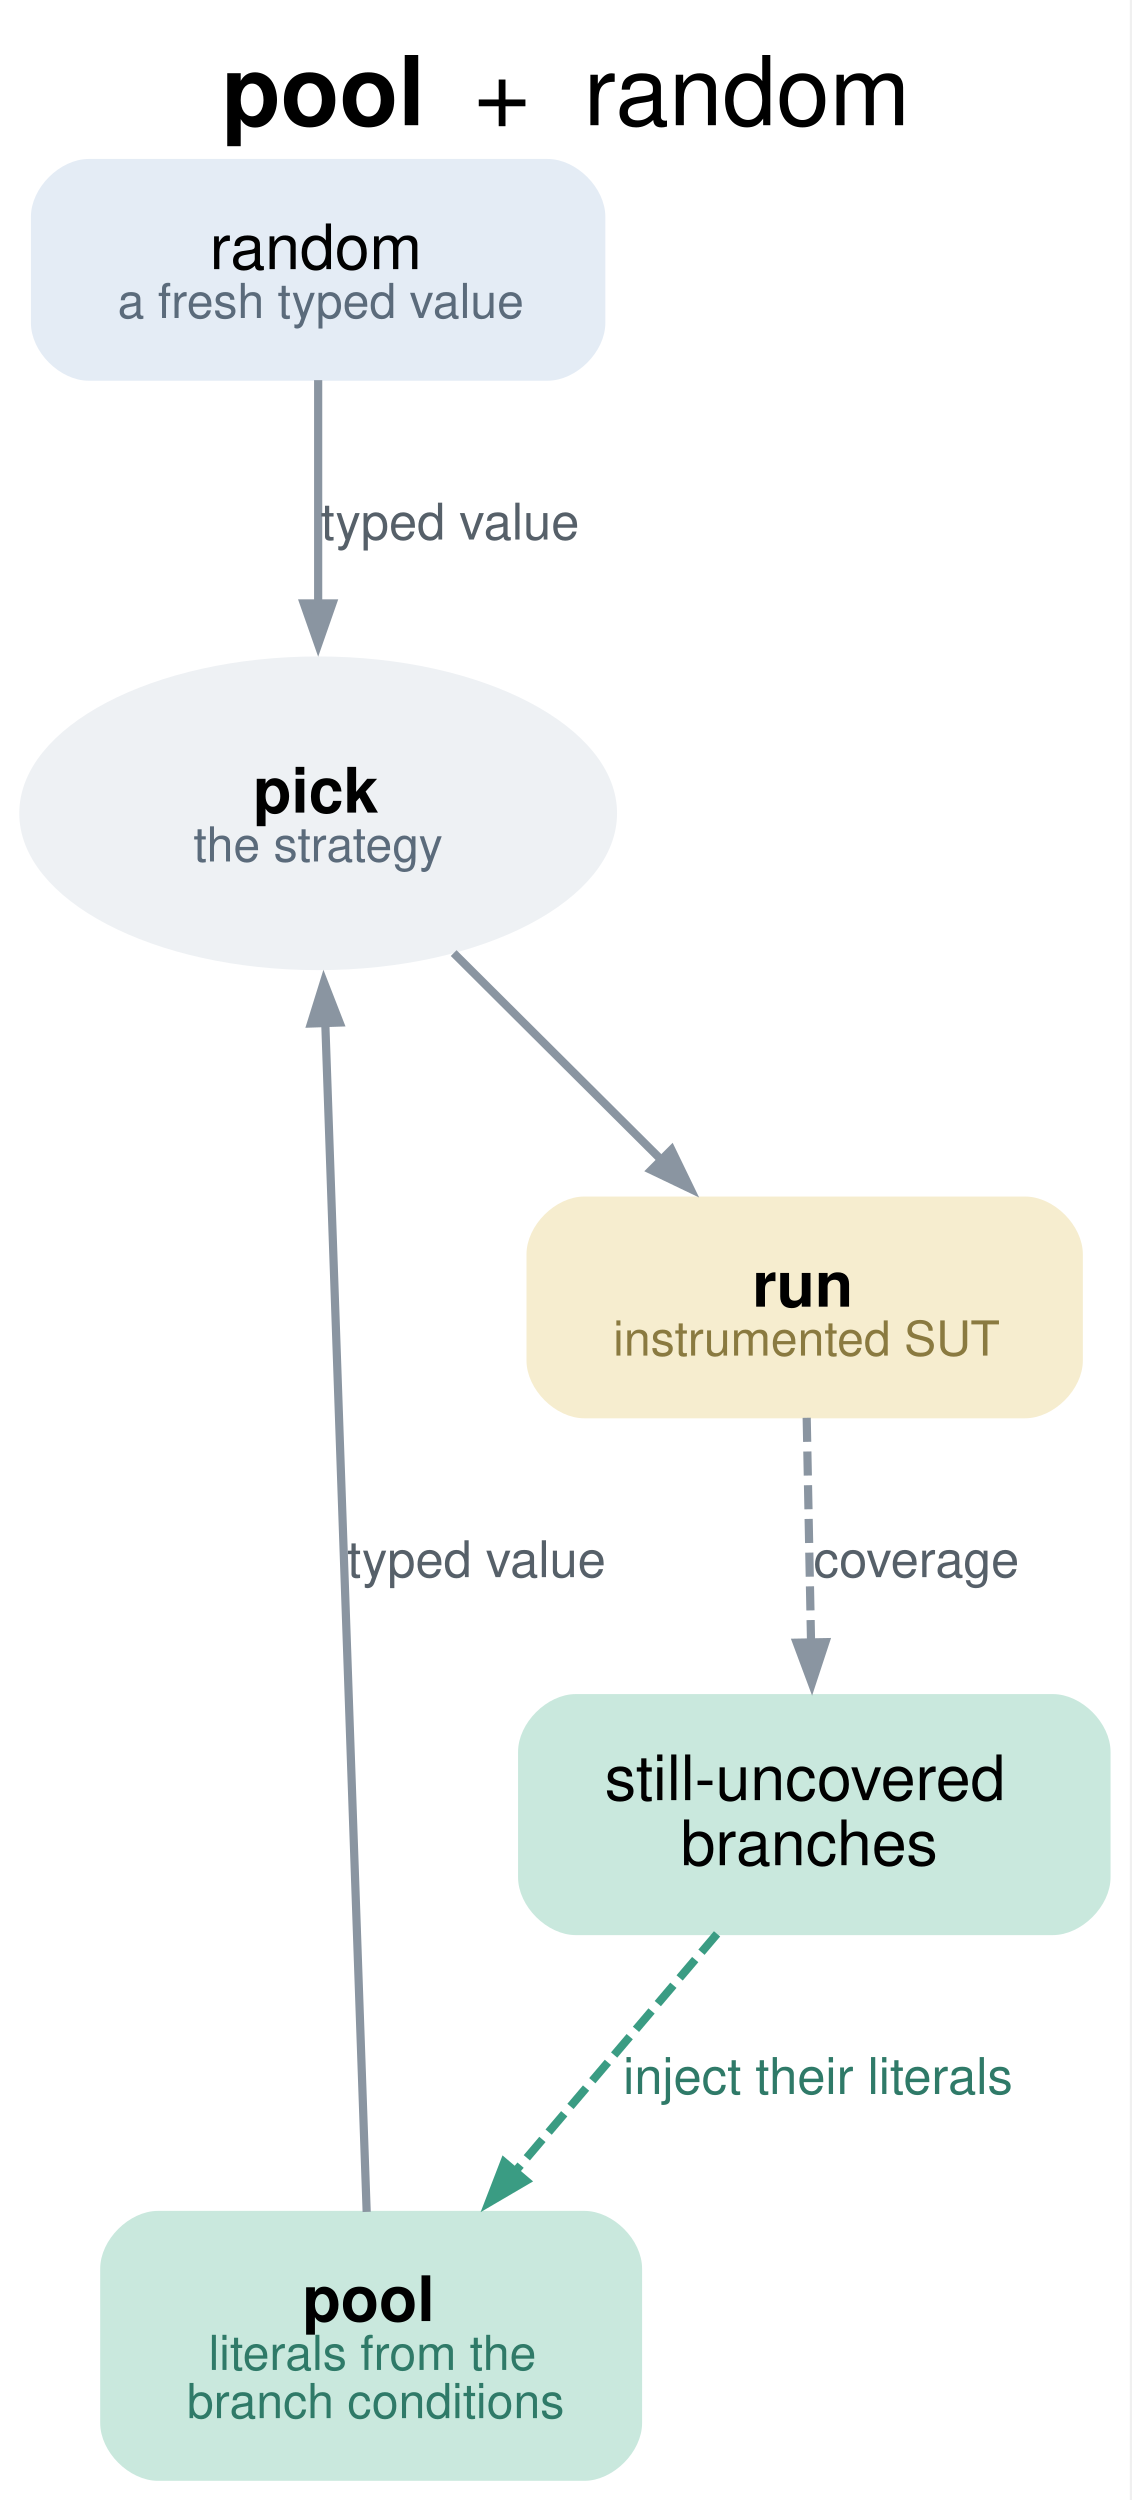
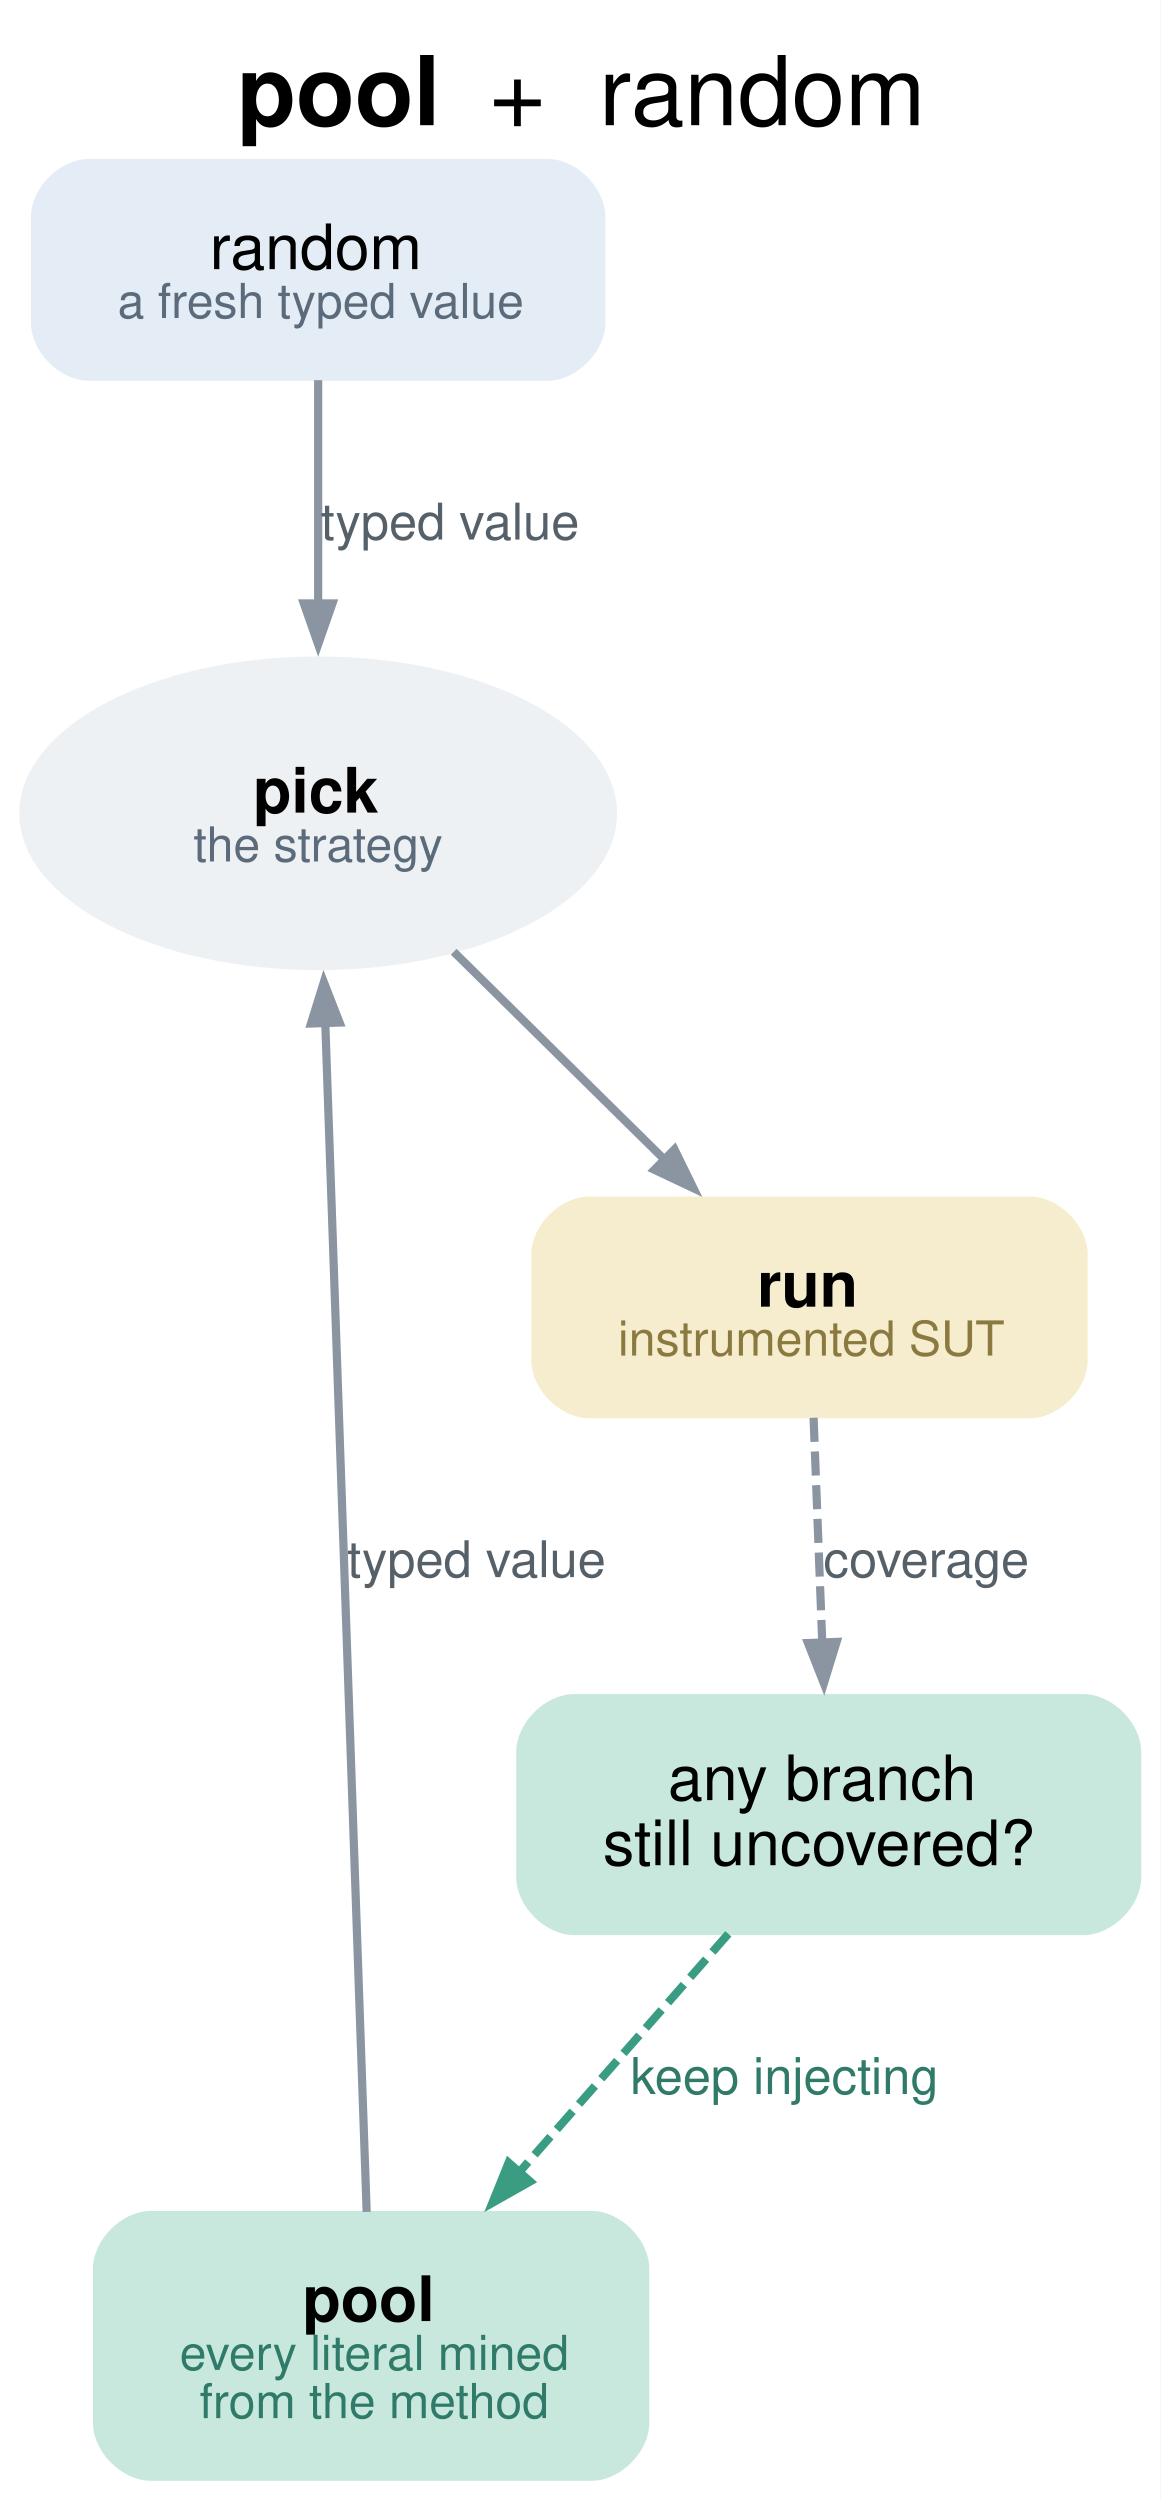
- <svg xmlns="http://www.w3.org/2000/svg" width="235pt" height="519pt" viewBox="0.00 0.00 235.00 519.00">
+ <svg xmlns="http://www.w3.org/2000/svg" width="241pt" height="519pt" viewBox="0.00 0.00 241.00 519.00">
  <g id="graph0" class="graph" transform="scale(1 1) rotate(0) translate(4 515.02)">
-     <polygon fill="white" stroke="none" points="-4,4 -4,-515.02 230.55,-515.02 230.55,4 -4,4" />
-     <text xml:space="preserve" text-anchor="start" x="42.02" y="-489.02" font-family="Helvetica,sans-Serif" font-weight="bold" font-size="20.00">pool</text>
-     <text xml:space="preserve" text-anchor="start" x="83.27" y="-489.02" font-family="Helvetica,sans-Serif" font-size="20.00">  +  random</text>
+     <polygon fill="white" stroke="none" points="-4,4 -4,-515.02 236.92,-515.02 236.92,4 -4,4" />
+     <text xml:space="preserve" text-anchor="start" x="45.21" y="-489.02" font-family="Helvetica,sans-Serif" font-weight="bold" font-size="20.00">pool</text>
+     <text xml:space="preserve" text-anchor="start" x="86.46" y="-489.02" font-family="Helvetica,sans-Serif" font-size="20.00">  +  random</text>
    <g id="node1" class="node">
      <path fill="#e4ecf5" stroke="black" stroke-width="0" d="M109.67,-482.02C109.67,-482.02 14.42,-482.02 14.42,-482.02 8.42,-482.02 2.42,-476.02 2.42,-470.02 2.42,-470.02 2.42,-447.98 2.42,-447.98 2.42,-441.98 8.42,-435.98 14.42,-435.98 14.42,-435.98 109.67,-435.98 109.67,-435.98 115.67,-435.98 121.67,-441.98 121.67,-447.98 121.67,-447.98 121.67,-470.02 121.67,-470.02 121.67,-476.02 115.67,-482.02 109.67,-482.02" />
      <text xml:space="preserve" text-anchor="start" x="39.55" y="-459.15" font-family="Helvetica,sans-Serif" font-size="13.00">random</text>
      <text xml:space="preserve" text-anchor="start" x="20.42" y="-449" font-family="Helvetica,sans-Serif" font-size="10.00" fill="#5b6b7b">a fresh typed value</text>
    </g>
    <g id="node4" class="node">
      <ellipse fill="#eef1f4" stroke="black" stroke-width="0" cx="62.05" cy="-346.18" rx="62.05" ry="32.56" />
      <text xml:space="preserve" text-anchor="start" x="48.55" y="-346.33" font-family="Helvetica,sans-Serif" font-weight="bold" font-size="13.00">pick</text>
      <text xml:space="preserve" text-anchor="start" x="36.17" y="-336.18" font-family="Helvetica,sans-Serif" font-size="10.00" fill="#5b6b7b">the strategy</text>
    </g>
    <g id="edge1" class="edge">
      <path fill="none" stroke="#8a95a1" stroke-width="1.7" d="M62.05,-436.1C62.05,-422.78 62.05,-405.31 62.05,-389.39" />
      <polygon fill="#8a95a1" stroke="#8a95a1" stroke-width="1.7" points="65.02,-389.75 62.05,-381.25 59.07,-389.75 65.02,-389.75" />
      <text xml:space="preserve" text-anchor="middle" x="89.42" y="-403.01" font-family="Helvetica,sans-Serif" font-size="10.50" fill="#566069">typed value</text>
    </g>
    <g id="node2" class="node">
-       <path fill="#c9e8dd" stroke="black" stroke-width="0" d="M117.3,-56.04C117.3,-56.04 28.8,-56.04 28.8,-56.04 22.8,-56.04 16.8,-50.04 16.8,-44.04 16.8,-44.04 16.8,-12 16.8,-12 16.8,-6 22.8,0 28.8,0 28.8,0 117.3,0 117.3,0 123.3,0 129.3,-6 129.3,-12 129.3,-12 129.3,-44.04 129.3,-44.04 129.3,-50.04 123.3,-56.04 117.3,-56.04" />
+       <path fill="#c9e8dd" stroke="black" stroke-width="0" d="M118.8,-56.04C118.8,-56.04 27.3,-56.04 27.3,-56.04 21.3,-56.04 15.3,-50.04 15.3,-44.04 15.3,-44.04 15.3,-12 15.3,-12 15.3,-6 21.3,0 27.3,0 27.3,0 118.8,0 118.8,0 124.8,0 130.8,-6 130.8,-12 130.8,-12 130.8,-44.04 130.8,-44.04 130.8,-50.04 124.8,-56.04 118.8,-56.04" />
      <text xml:space="preserve" text-anchor="start" x="58.8" y="-33.17" font-family="Helvetica,sans-Serif" font-weight="bold" font-size="13.00">pool</text>
-       <text xml:space="preserve" text-anchor="start" x="39.3" y="-23.02" font-family="Helvetica,sans-Serif" font-size="10.00" fill="#2f7a68">literals from the</text>
-       <text xml:space="preserve" text-anchor="start" x="34.8" y="-13.02" font-family="Helvetica,sans-Serif" font-size="10.00" fill="#2f7a68">branch conditions</text>
+       <text xml:space="preserve" text-anchor="start" x="33.3" y="-23.02" font-family="Helvetica,sans-Serif" font-size="10.00" fill="#2f7a68">every literal mined</text>
+       <text xml:space="preserve" text-anchor="start" x="37.42" y="-13.02" font-family="Helvetica,sans-Serif" font-size="10.00" fill="#2f7a68">from the method</text>
    </g>
    <g id="edge2" class="edge">
      <path fill="none" stroke="#8a95a1" stroke-width="1.7" d="M72.12,-55.83C70.2,-110.82 65.82,-236.74 63.52,-302.86" />
      <polygon fill="#8a95a1" stroke="#8a95a1" stroke-width="1.7" points="60.56,-302.54 63.23,-311.13 66.5,-302.74 60.56,-302.54" />
      <text xml:space="preserve" text-anchor="middle" x="94.92" y="-187.6" font-family="Helvetica,sans-Serif" font-size="10.50" fill="#566069">typed value</text>
    </g>
    <g id="node3" class="node">
-       <path fill="#c9e8dd" stroke="black" stroke-width="0" d="M214.55,-163.33C214.55,-163.33 115.55,-163.33 115.55,-163.33 109.55,-163.33 103.55,-157.33 103.55,-151.33 103.55,-151.33 103.55,-125.29 103.55,-125.29 103.55,-119.29 109.55,-113.29 115.55,-113.29 115.55,-113.29 214.55,-113.29 214.55,-113.29 220.55,-113.29 226.55,-119.29 226.55,-125.29 226.55,-125.29 226.55,-151.33 226.55,-151.33 226.55,-157.33 220.55,-163.33 214.55,-163.33" />
-       <text xml:space="preserve" text-anchor="start" x="121.55" y="-141.31" font-family="Helvetica,sans-Serif" font-size="13.00">still-uncovered</text>
-       <text xml:space="preserve" text-anchor="start" x="137.3" y="-127.81" font-family="Helvetica,sans-Serif" font-size="13.00">branches</text>
+       <path fill="#c9e8dd" stroke="black" stroke-width="0" d="M220.92,-163.33C220.92,-163.33 115.17,-163.33 115.17,-163.33 109.17,-163.33 103.17,-157.33 103.17,-151.33 103.17,-151.33 103.17,-125.29 103.17,-125.29 103.17,-119.29 109.17,-113.29 115.17,-113.29 115.17,-113.29 220.92,-113.29 220.92,-113.29 226.92,-113.29 232.92,-119.29 232.92,-125.29 232.92,-125.29 232.92,-151.33 232.92,-151.33 232.92,-157.33 226.92,-163.33 220.92,-163.33" />
+       <text xml:space="preserve" text-anchor="start" x="134.67" y="-141.31" font-family="Helvetica,sans-Serif" font-size="13.00">any branch</text>
+       <text xml:space="preserve" text-anchor="start" x="121.17" y="-127.81" font-family="Helvetica,sans-Serif" font-size="13.00">still uncovered?</text>
    </g>
    <g id="edge5" class="edge">
-       <path fill="none" stroke="#3a9c83" stroke-width="1.7" stroke-dasharray="5,2" d="M144.86,-113.55C132.52,-99.02 116.51,-80.18 102.74,-63.97" />
-       <polygon fill="#3a9c83" stroke="#3a9c83" stroke-width="1.7" points="105.21,-62.29 97.44,-57.74 100.68,-66.14 105.21,-62.29" />
-       <text xml:space="preserve" text-anchor="middle" x="165.81" y="-80.31" font-family="Helvetica,sans-Serif" font-size="10.50" fill="#2f7a68">inject their literals</text>
+       <path fill="none" stroke="#3a9c83" stroke-width="1.7" stroke-dasharray="5,2" d="M147.2,-113.55C134.46,-99.02 117.93,-80.18 103.71,-63.97" />
+       <polygon fill="#3a9c83" stroke="#3a9c83" stroke-width="1.7" points="106.06,-62.14 98.22,-57.71 101.59,-66.06 106.06,-62.14" />
+       <text xml:space="preserve" text-anchor="middle" x="158.86" y="-80.31" font-family="Helvetica,sans-Serif" font-size="10.50" fill="#2f7a68">keep injecting</text>
    </g>
    <g id="node5" class="node">
-       <path fill="#f6edcf" stroke="black" stroke-width="0" d="M208.8,-266.62C208.8,-266.62 117.3,-266.62 117.3,-266.62 111.3,-266.62 105.3,-260.62 105.3,-254.62 105.3,-254.62 105.3,-232.58 105.3,-232.58 105.3,-226.58 111.3,-220.58 117.3,-220.58 117.3,-220.58 208.8,-220.58 208.8,-220.58 214.8,-220.58 220.8,-226.58 220.8,-232.58 220.8,-232.58 220.8,-254.62 220.8,-254.62 220.8,-260.62 214.8,-266.62 208.8,-266.62" />
-       <text xml:space="preserve" text-anchor="start" x="152.17" y="-243.75" font-family="Helvetica,sans-Serif" font-weight="bold" font-size="13.00">run</text>
-       <text xml:space="preserve" text-anchor="start" x="123.3" y="-233.6" font-family="Helvetica,sans-Serif" font-size="10.00" fill="#8a7a40">instrumented SUT</text>
+       <path fill="#f6edcf" stroke="black" stroke-width="0" d="M209.8,-266.62C209.8,-266.62 118.3,-266.62 118.3,-266.62 112.3,-266.62 106.3,-260.62 106.3,-254.62 106.3,-254.62 106.3,-232.58 106.3,-232.58 106.3,-226.58 112.3,-220.58 118.3,-220.58 118.3,-220.58 209.8,-220.58 209.8,-220.58 215.8,-220.58 221.8,-226.58 221.8,-232.58 221.8,-232.58 221.8,-254.62 221.8,-254.62 221.8,-260.62 215.8,-266.62 209.8,-266.62" />
+       <text xml:space="preserve" text-anchor="start" x="153.17" y="-243.75" font-family="Helvetica,sans-Serif" font-weight="bold" font-size="13.00">run</text>
+       <text xml:space="preserve" text-anchor="start" x="124.3" y="-233.6" font-family="Helvetica,sans-Serif" font-size="10.00" fill="#8a7a40">instrumented SUT</text>
    </g>
    <g id="edge3" class="edge">
-       <path fill="none" stroke="#8a95a1" stroke-width="1.7" d="M90.18,-317.16C103.65,-303.75 119.78,-287.69 133.43,-274.09" />
-       <polygon fill="#8a95a1" stroke="#8a95a1" stroke-width="1.7" points="135.4,-276.33 139.32,-268.23 131.2,-272.12 135.4,-276.33" />
+       <path fill="none" stroke="#8a95a1" stroke-width="1.7" d="M90.19,-317.43C103.8,-304.01 120.14,-287.9 133.99,-274.24" />
+       <polygon fill="#8a95a1" stroke="#8a95a1" stroke-width="1.7" points="136.02,-276.42 139.98,-268.33 131.84,-272.18 136.02,-276.42" />
    </g>
    <g id="edge4" class="edge">
-       <path fill="none" stroke="#8a95a1" stroke-width="1.7" stroke-dasharray="5,2" d="M163.47,-220.69C163.74,-207.07 164.08,-189.25 164.38,-173.76" />
-       <polygon fill="#8a95a1" stroke="#8a95a1" stroke-width="1.7" points="167.35,-174.11 164.54,-165.56 161.4,-174 167.35,-174.11" />
-       <text xml:space="preserve" text-anchor="middle" x="186.23" y="-187.6" font-family="Helvetica,sans-Serif" font-size="10.50" fill="#566069">coverage</text>
+       <path fill="none" stroke="#8a95a1" stroke-width="1.7" stroke-dasharray="5,2" d="M164.9,-220.69C165.42,-207.07 166.11,-189.25 166.71,-173.76" />
+       <polygon fill="#8a95a1" stroke="#8a95a1" stroke-width="1.7" points="169.68,-174.16 167.03,-165.55 163.73,-173.93 169.68,-174.16" />
+       <text xml:space="preserve" text-anchor="middle" x="188.29" y="-187.6" font-family="Helvetica,sans-Serif" font-size="10.50" fill="#566069">coverage</text>
    </g>
  </g>
</svg>
